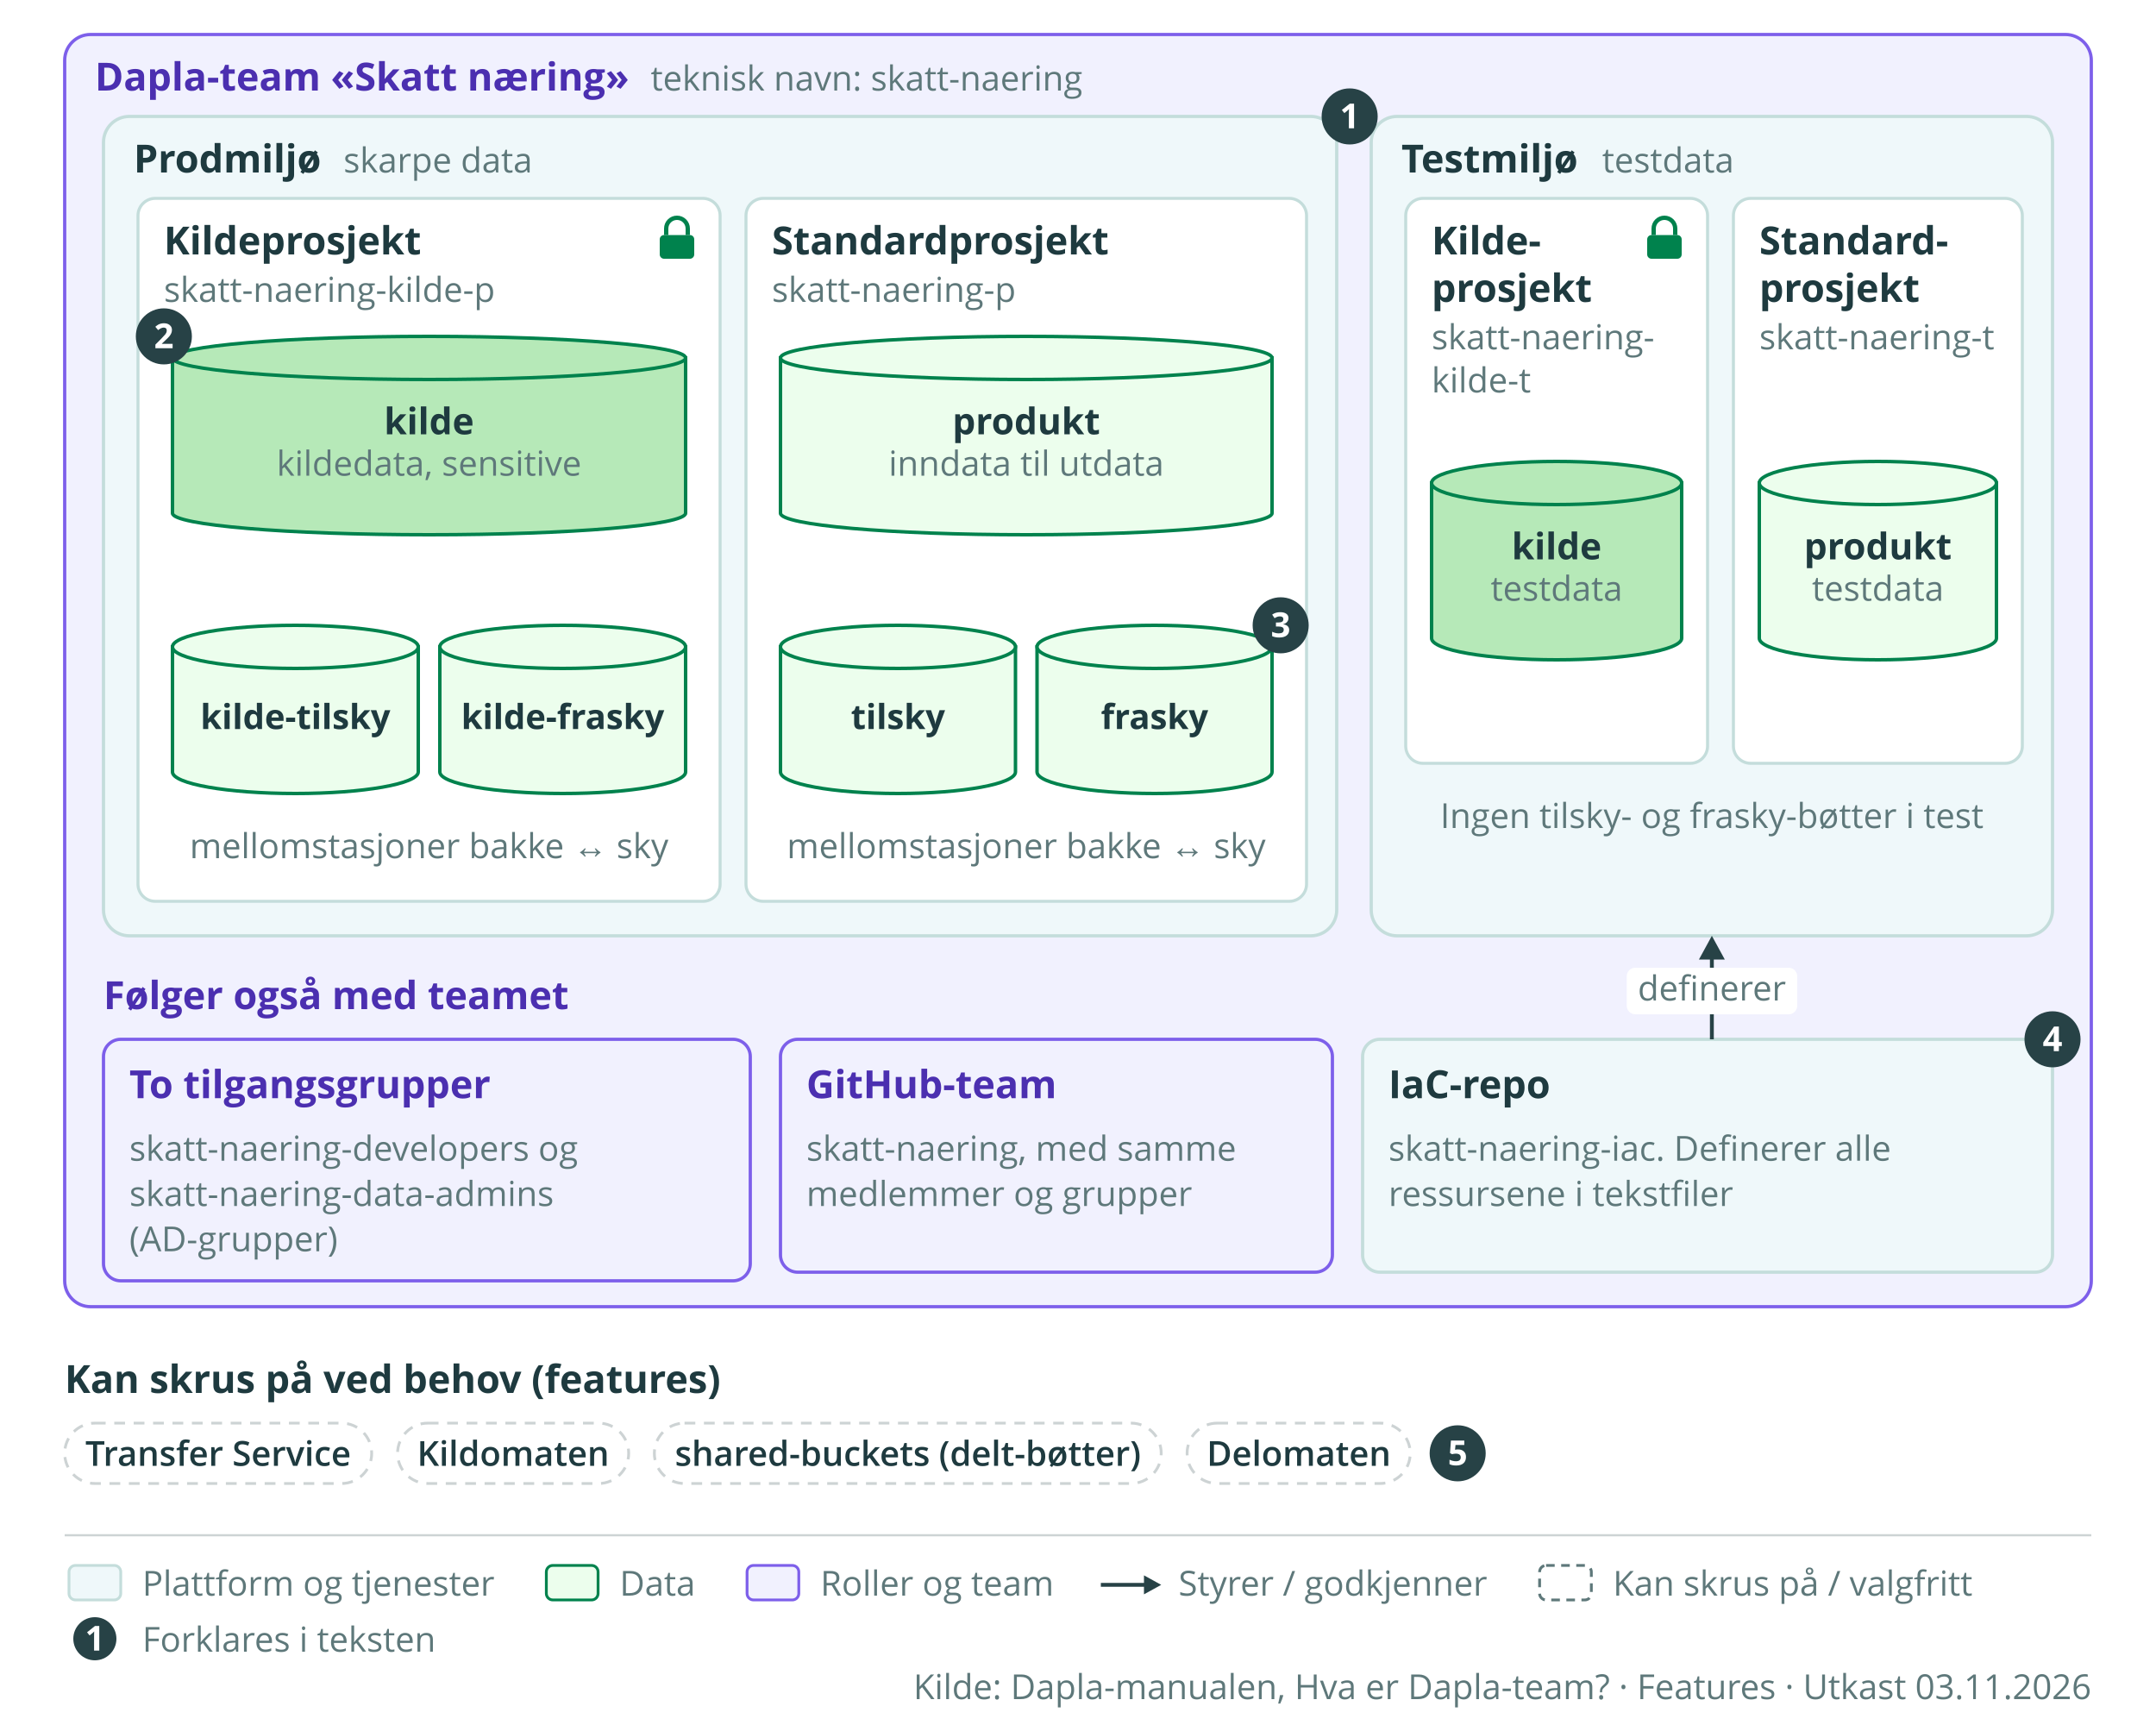
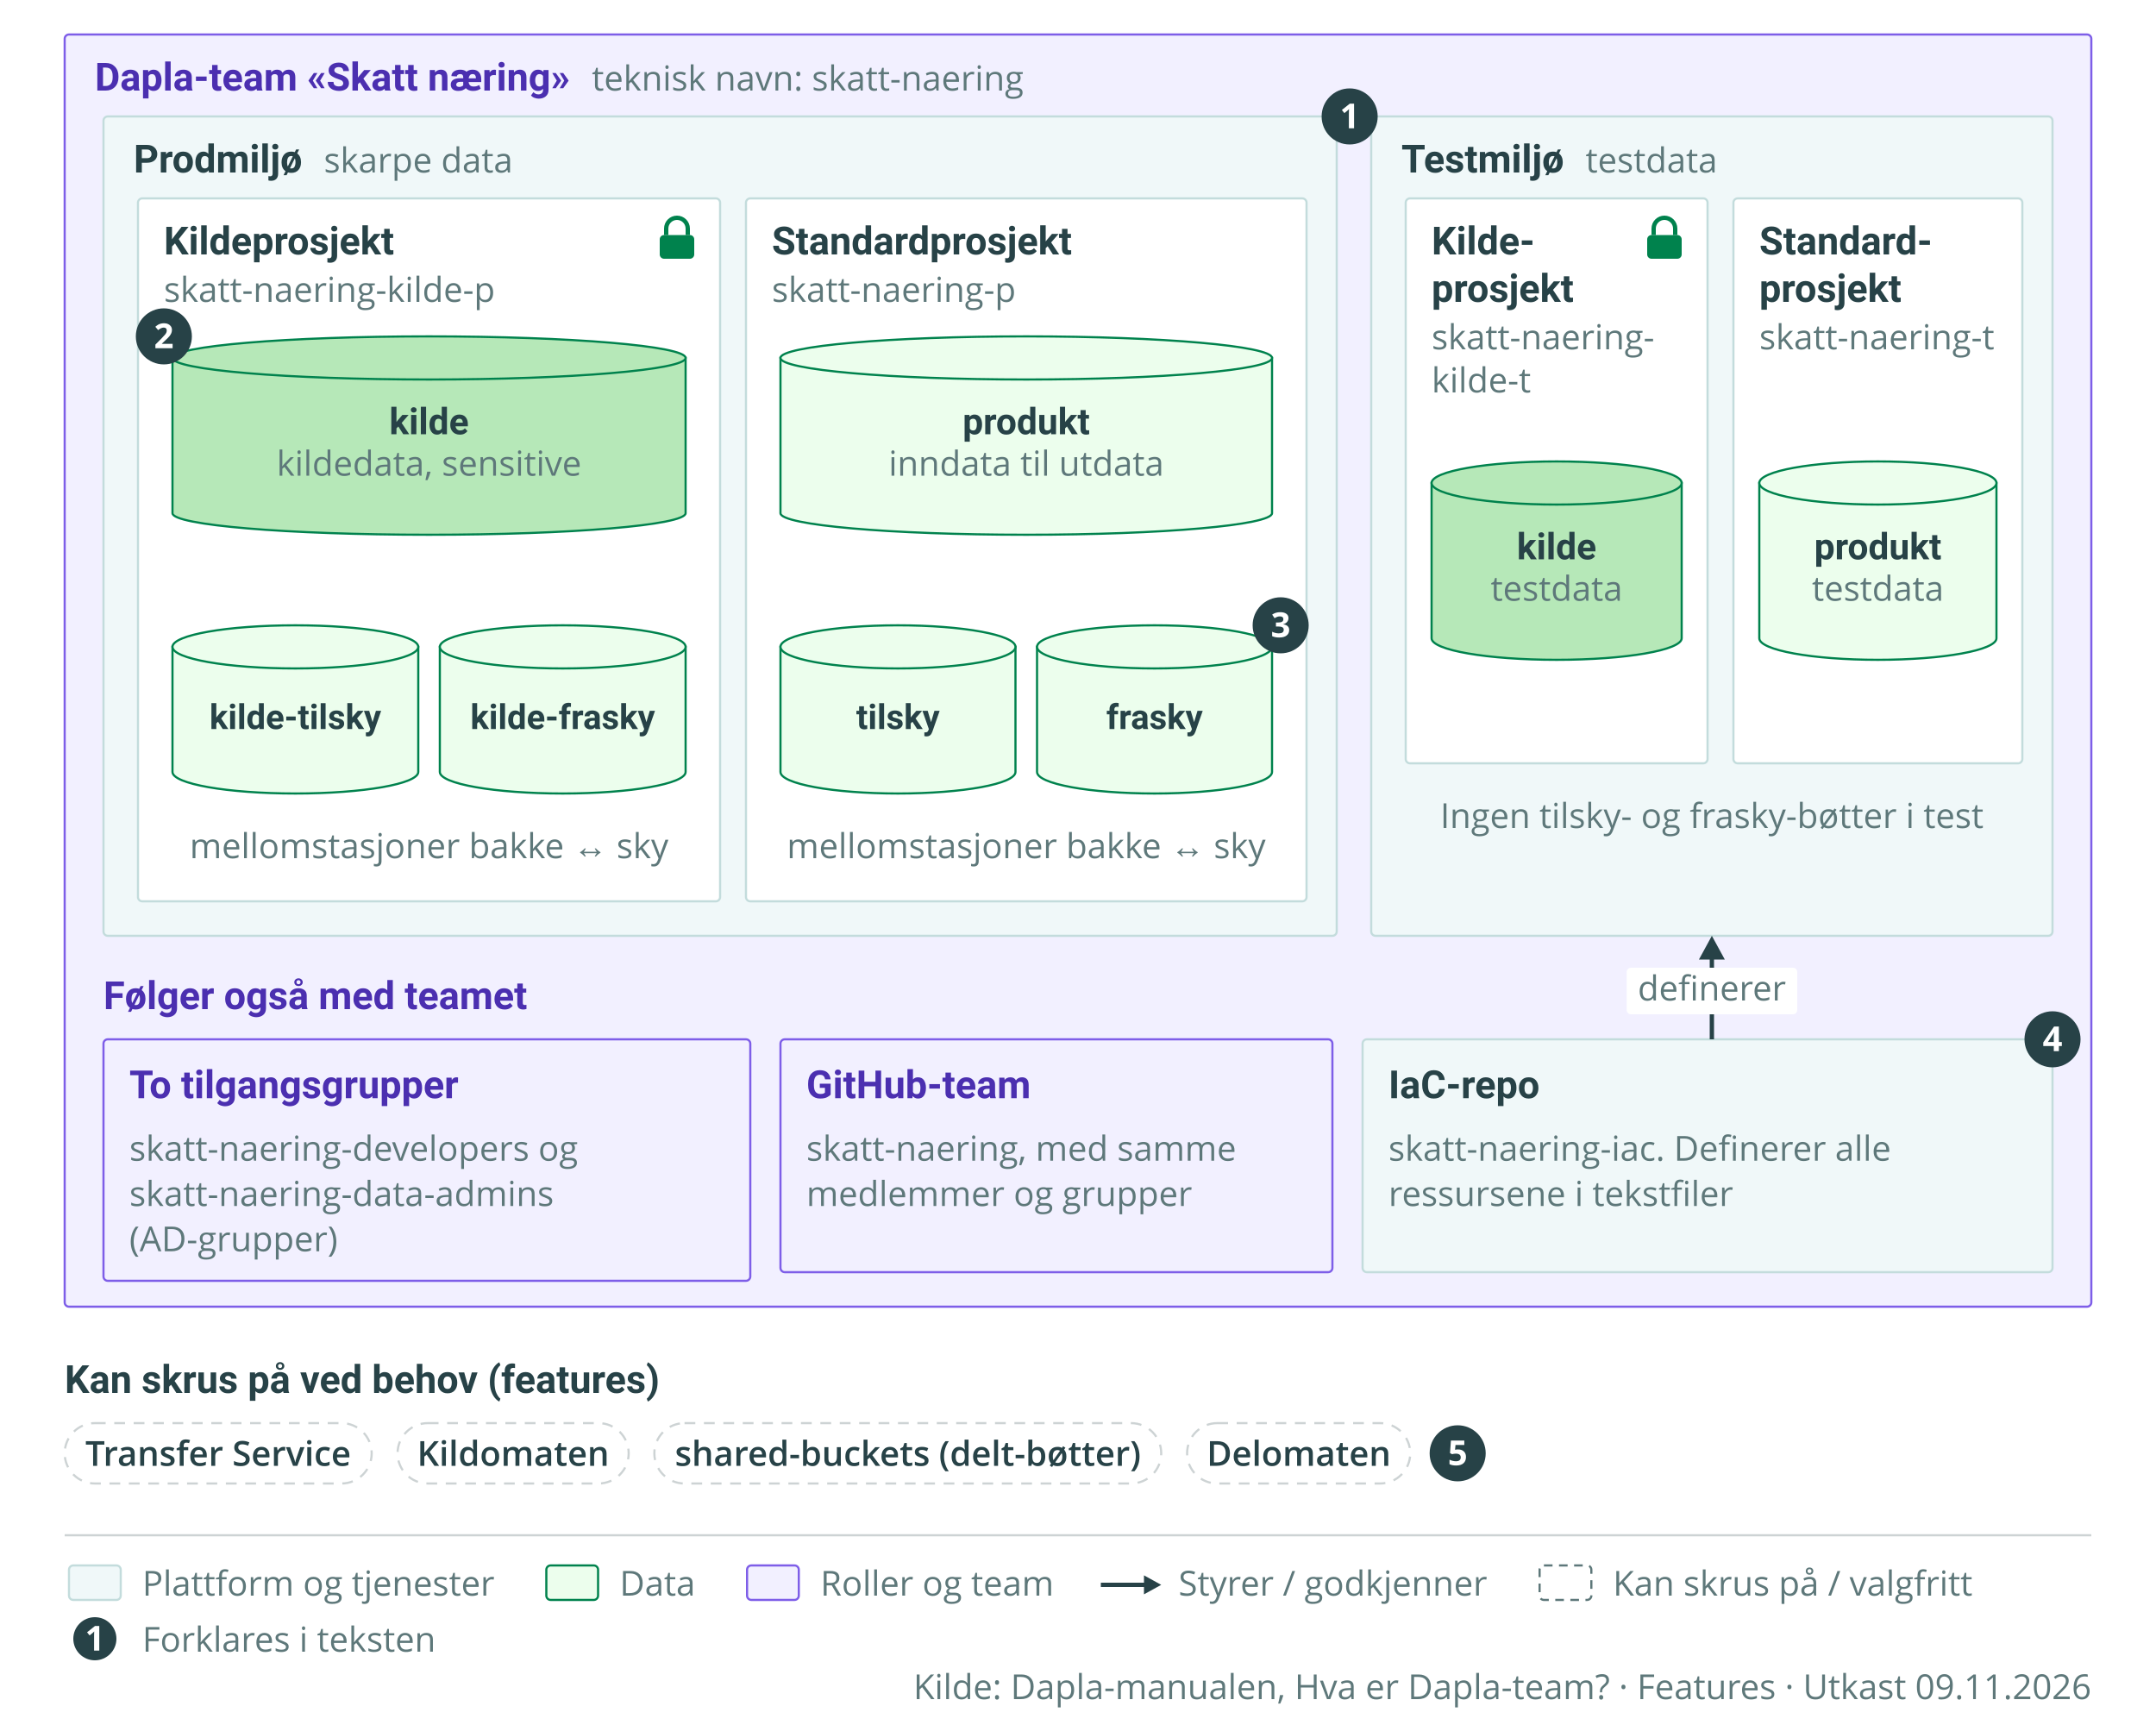
<svg xmlns="http://www.w3.org/2000/svg" viewBox="0 0 1000 800" width="1000" height="800">
  <rect x="0" y="0" width="1000" height="800" fill="#ffffff" />
-   <rect x="30.0" y="16.0" width="940.0" height="590.0" rx="12" fill="#f1f1fe" stroke="#7d5fea" stroke-width="1.5" />
-   <text x="44.0" y="42.0" font-family="Open Sans, Segoe UI, Arial, sans-serif" font-size="18" font-weight="700" fill="#4b2fb0" text-anchor="start">Dapla-team «Skatt næring»</text>
-   <text x="301.8" y="42.0" font-family="Open Sans, Segoe UI, Arial, sans-serif" font-size="16" font-weight="400" fill="#5e787a" text-anchor="start">teknisk navn: skatt-naering</text>
-   <rect x="48.0" y="54.0" width="572.0" height="380.0" rx="12" fill="#eff8fa" stroke="#c4dddb" stroke-width="1.5" />
-   <text x="62.0" y="80.0" font-family="Open Sans, Segoe UI, Arial, sans-serif" font-size="18" font-weight="700" fill="#1e3a3f" text-anchor="start">Prodmiljø</text>
-   <text x="159.3" y="80.0" font-family="Open Sans, Segoe UI, Arial, sans-serif" font-size="16" font-weight="400" fill="#5e787a" text-anchor="start">skarpe data</text>
-   <rect x="636.0" y="54.0" width="316.0" height="380.0" rx="12" fill="#eff8fa" stroke="#c4dddb" stroke-width="1.5" />
-   <text x="650.0" y="80.0" font-family="Open Sans, Segoe UI, Arial, sans-serif" font-size="18" font-weight="700" fill="#1e3a3f" text-anchor="start">Testmiljø</text>
-   <text x="743.1" y="80.0" font-family="Open Sans, Segoe UI, Arial, sans-serif" font-size="16" font-weight="400" fill="#5e787a" text-anchor="start">testdata</text>
-   <circle cx="626.0" cy="54.0" r="13" fill="#274246" />
+   <rect x="30.0" y="16.0" width="940.0" height="590.0" rx="2" fill="#f2f0ff" stroke="#7e5ee8" stroke-width="1" />
+   <text x="44.0" y="42.0" font-family="Roboto, Arial, sans-serif" font-size="18" font-weight="700" fill="#4b2fb0" text-anchor="start">Dapla-team «Skatt næring»</text>
+   <text x="274.5" y="42.0" font-family="Open Sans, Segoe UI, Arial, sans-serif" font-size="16" font-weight="400" fill="#5e787a" text-anchor="start">teknisk navn: skatt-naering</text>
+   <rect x="48.0" y="54.0" width="572.0" height="380.0" rx="2" fill="#f0f8f9" stroke="#c3dcdc" stroke-width="1" />
+   <text x="62.0" y="80.0" font-family="Roboto, Arial, sans-serif" font-size="18" font-weight="700" fill="#274247" text-anchor="start">Prodmiljø</text>
+   <text x="150.2" y="80.0" font-family="Open Sans, Segoe UI, Arial, sans-serif" font-size="16" font-weight="400" fill="#5e787a" text-anchor="start">skarpe data</text>
+   <rect x="636.0" y="54.0" width="316.0" height="380.0" rx="2" fill="#f0f8f9" stroke="#c3dcdc" stroke-width="1" />
+   <text x="650.0" y="80.0" font-family="Roboto, Arial, sans-serif" font-size="18" font-weight="700" fill="#274247" text-anchor="start">Testmiljø</text>
+   <text x="735.4" y="80.0" font-family="Open Sans, Segoe UI, Arial, sans-serif" font-size="16" font-weight="400" fill="#5e787a" text-anchor="start">testdata</text>
+   <circle cx="626.0" cy="54.0" r="13" fill="#274247" />
  <text x="626.0" y="59.5" font-family="Open Sans, Segoe UI, Arial, sans-serif" font-size="16" font-weight="700" fill="#ffffff" text-anchor="middle">1</text>
-   <rect x="64.0" y="92.0" width="270.0" height="326.0" rx="8" fill="#ffffff" stroke="#c4dddb" stroke-width="1.4" />
-   <text x="76.0" y="118.0" font-family="Open Sans, Segoe UI, Arial, sans-serif" font-size="18" font-weight="700" fill="#1e3a3f" text-anchor="start">Kildeprosjekt</text>
+   <rect x="64.0" y="92.0" width="270.0" height="326.0" rx="2" fill="#ffffff" stroke="#c3dcdc" stroke-width="1" />
+   <text x="76.0" y="118.0" font-family="Roboto, Arial, sans-serif" font-size="18" font-weight="700" fill="#274247" text-anchor="start">Kildeprosjekt</text>
  <text x="76.0" y="140.0" font-family="Open Sans, Segoe UI, Arial, sans-serif" font-size="16" font-weight="400" fill="#5e787a" text-anchor="start">skatt-naering-kilde-p</text>
  <path d="M309,109 L309,106 A5,5 0 0 1 319,106 L319,109" fill="none" stroke="#00824d" stroke-width="2" />
-   <rect x="306.0" y="109.0" width="16.0" height="11.0" rx="2" fill="#00824d" stroke="none" stroke-width="1.5" />
-   <path d="M80,166 L80,238 A119.0,10 0 0 0 318,238 L318,166 Z" fill="#b6e9b8" stroke="#00824d" stroke-width="1.6" />
-   <ellipse cx="199.0" cy="166.0" rx="119.0" ry="10.0" fill="#b6e9b8" stroke="#00824d" stroke-width="1.6" />
-   <text x="199.0" y="201.4" font-family="Open Sans, Segoe UI, Arial, sans-serif" font-size="17" font-weight="700" fill="#1e3a3f" text-anchor="middle">kilde</text>
+   <rect x="306.0" y="109.0" width="16.0" height="11.0" rx="2" fill="#00824d" stroke="none" stroke-width="1" />
+   <path d="M80,166 L80,238 A119.0,10 0 0 0 318,238 L318,166 Z" fill="#b6e8b8" stroke="#00824d" stroke-width="1" />
+   <ellipse cx="199.0" cy="166.0" rx="119.0" ry="10.0" fill="#b6e8b8" stroke="#00824d" stroke-width="1" />
+   <text x="199.0" y="201.4" font-family="Roboto, Arial, sans-serif" font-size="17" font-weight="700" fill="#274247" text-anchor="middle">kilde</text>
  <text x="199.0" y="220.6" font-family="Open Sans, Segoe UI, Arial, sans-serif" font-size="16" font-weight="400" fill="#5e787a" text-anchor="middle">kildedata, sensitive</text>
-   <path d="M80,300 L80,358 A57.0,10 0 0 0 194,358 L194,300 Z" fill="#ecfeed" stroke="#00824d" stroke-width="1.6" />
-   <ellipse cx="137.0" cy="300.0" rx="57.0" ry="10.0" fill="#ecfeed" stroke="#00824d" stroke-width="1.6" />
-   <text x="137.0" y="338.1" font-family="Open Sans, Segoe UI, Arial, sans-serif" font-size="16" font-weight="700" fill="#1e3a3f" text-anchor="middle">kilde-tilsky</text>
-   <path d="M204,300 L204,358 A57.0,10 0 0 0 318,358 L318,300 Z" fill="#ecfeed" stroke="#00824d" stroke-width="1.6" />
-   <ellipse cx="261.0" cy="300.0" rx="57.0" ry="10.0" fill="#ecfeed" stroke="#00824d" stroke-width="1.6" />
-   <text x="261.0" y="338.1" font-family="Open Sans, Segoe UI, Arial, sans-serif" font-size="16" font-weight="700" fill="#1e3a3f" text-anchor="middle">kilde-frasky</text>
+   <path d="M80,300 L80,358 A57.0,10 0 0 0 194,358 L194,300 Z" fill="#ecfeed" stroke="#00824d" stroke-width="1" />
+   <ellipse cx="137.0" cy="300.0" rx="57.0" ry="10.0" fill="#ecfeed" stroke="#00824d" stroke-width="1" />
+   <text x="137.0" y="338.1" font-family="Roboto, Arial, sans-serif" font-size="16" font-weight="700" fill="#274247" text-anchor="middle">kilde-tilsky</text>
+   <path d="M204,300 L204,358 A57.0,10 0 0 0 318,358 L318,300 Z" fill="#ecfeed" stroke="#00824d" stroke-width="1" />
+   <ellipse cx="261.0" cy="300.0" rx="57.0" ry="10.0" fill="#ecfeed" stroke="#00824d" stroke-width="1" />
+   <text x="261.0" y="338.1" font-family="Roboto, Arial, sans-serif" font-size="16" font-weight="700" fill="#274247" text-anchor="middle">kilde-frasky</text>
  <text x="199.0" y="398.0" font-family="Open Sans, Segoe UI, Arial, sans-serif" font-size="16" font-weight="400" fill="#5e787a" text-anchor="middle">mellomstasjoner bakke ↔ sky</text>
-   <circle cx="76.0" cy="156.0" r="13" fill="#274246" />
+   <circle cx="76.0" cy="156.0" r="13" fill="#274247" />
  <text x="76.0" y="161.5" font-family="Open Sans, Segoe UI, Arial, sans-serif" font-size="16" font-weight="700" fill="#ffffff" text-anchor="middle">2</text>
-   <rect x="346.0" y="92.0" width="260.0" height="326.0" rx="8" fill="#ffffff" stroke="#c4dddb" stroke-width="1.4" />
-   <text x="358.0" y="118.0" font-family="Open Sans, Segoe UI, Arial, sans-serif" font-size="18" font-weight="700" fill="#1e3a3f" text-anchor="start">Standardprosjekt</text>
+   <rect x="346.0" y="92.0" width="260.0" height="326.0" rx="2" fill="#ffffff" stroke="#c3dcdc" stroke-width="1" />
+   <text x="358.0" y="118.0" font-family="Roboto, Arial, sans-serif" font-size="18" font-weight="700" fill="#274247" text-anchor="start">Standardprosjekt</text>
  <text x="358.0" y="140.0" font-family="Open Sans, Segoe UI, Arial, sans-serif" font-size="16" font-weight="400" fill="#5e787a" text-anchor="start">skatt-naering-p</text>
-   <path d="M362,166 L362,238 A114.0,10 0 0 0 590,238 L590,166 Z" fill="#ecfeed" stroke="#00824d" stroke-width="1.6" />
-   <ellipse cx="476.0" cy="166.0" rx="114.0" ry="10.0" fill="#ecfeed" stroke="#00824d" stroke-width="1.6" />
-   <text x="476.0" y="201.4" font-family="Open Sans, Segoe UI, Arial, sans-serif" font-size="17" font-weight="700" fill="#1e3a3f" text-anchor="middle">produkt</text>
+   <path d="M362,166 L362,238 A114.0,10 0 0 0 590,238 L590,166 Z" fill="#ecfeed" stroke="#00824d" stroke-width="1" />
+   <ellipse cx="476.0" cy="166.0" rx="114.0" ry="10.0" fill="#ecfeed" stroke="#00824d" stroke-width="1" />
+   <text x="476.0" y="201.4" font-family="Roboto, Arial, sans-serif" font-size="17" font-weight="700" fill="#274247" text-anchor="middle">produkt</text>
  <text x="476.0" y="220.6" font-family="Open Sans, Segoe UI, Arial, sans-serif" font-size="16" font-weight="400" fill="#5e787a" text-anchor="middle">inndata til utdata</text>
-   <path d="M362,300 L362,358 A54.5,10 0 0 0 471,358 L471,300 Z" fill="#ecfeed" stroke="#00824d" stroke-width="1.6" />
-   <ellipse cx="416.5" cy="300.0" rx="54.5" ry="10.0" fill="#ecfeed" stroke="#00824d" stroke-width="1.6" />
-   <text x="416.5" y="338.1" font-family="Open Sans, Segoe UI, Arial, sans-serif" font-size="16" font-weight="700" fill="#1e3a3f" text-anchor="middle">tilsky</text>
-   <path d="M481,300 L481,358 A54.5,10 0 0 0 590,358 L590,300 Z" fill="#ecfeed" stroke="#00824d" stroke-width="1.6" />
-   <ellipse cx="535.5" cy="300.0" rx="54.5" ry="10.0" fill="#ecfeed" stroke="#00824d" stroke-width="1.6" />
-   <text x="535.5" y="338.1" font-family="Open Sans, Segoe UI, Arial, sans-serif" font-size="16" font-weight="700" fill="#1e3a3f" text-anchor="middle">frasky</text>
+   <path d="M362,300 L362,358 A54.5,10 0 0 0 471,358 L471,300 Z" fill="#ecfeed" stroke="#00824d" stroke-width="1" />
+   <ellipse cx="416.5" cy="300.0" rx="54.5" ry="10.0" fill="#ecfeed" stroke="#00824d" stroke-width="1" />
+   <text x="416.5" y="338.1" font-family="Roboto, Arial, sans-serif" font-size="16" font-weight="700" fill="#274247" text-anchor="middle">tilsky</text>
+   <path d="M481,300 L481,358 A54.5,10 0 0 0 590,358 L590,300 Z" fill="#ecfeed" stroke="#00824d" stroke-width="1" />
+   <ellipse cx="535.5" cy="300.0" rx="54.5" ry="10.0" fill="#ecfeed" stroke="#00824d" stroke-width="1" />
+   <text x="535.5" y="338.1" font-family="Roboto, Arial, sans-serif" font-size="16" font-weight="700" fill="#274247" text-anchor="middle">frasky</text>
  <text x="476.0" y="398.0" font-family="Open Sans, Segoe UI, Arial, sans-serif" font-size="16" font-weight="400" fill="#5e787a" text-anchor="middle">mellomstasjoner bakke ↔ sky</text>
-   <circle cx="594.0" cy="290.0" r="13" fill="#274246" />
+   <circle cx="594.0" cy="290.0" r="13" fill="#274247" />
  <text x="594.0" y="295.5" font-family="Open Sans, Segoe UI, Arial, sans-serif" font-size="16" font-weight="700" fill="#ffffff" text-anchor="middle">3</text>
-   <rect x="652.0" y="92.0" width="140.0" height="262.0" rx="8" fill="#ffffff" stroke="#c4dddb" stroke-width="1.4" />
-   <text x="664.0" y="118.0" font-family="Open Sans, Segoe UI, Arial, sans-serif" font-size="18" font-weight="700" fill="#1e3a3f" text-anchor="start">Kilde-</text>
-   <text x="664.0" y="140.0" font-family="Open Sans, Segoe UI, Arial, sans-serif" font-size="18" font-weight="700" fill="#1e3a3f" text-anchor="start">prosjekt</text>
+   <rect x="652.0" y="92.0" width="140.0" height="262.0" rx="2" fill="#ffffff" stroke="#c3dcdc" stroke-width="1" />
+   <text x="664.0" y="118.0" font-family="Roboto, Arial, sans-serif" font-size="18" font-weight="700" fill="#274247" text-anchor="start">Kilde-</text>
+   <text x="664.0" y="140.0" font-family="Roboto, Arial, sans-serif" font-size="18" font-weight="700" fill="#274247" text-anchor="start">prosjekt</text>
  <text x="664.0" y="162.0" font-family="Open Sans, Segoe UI, Arial, sans-serif" font-size="16" font-weight="400" fill="#5e787a" text-anchor="start">skatt-naering-</text>
  <text x="664.0" y="182.0" font-family="Open Sans, Segoe UI, Arial, sans-serif" font-size="16" font-weight="400" fill="#5e787a" text-anchor="start">kilde-t</text>
  <path d="M767,109 L767,106 A5,5 0 0 1 777,106 L777,109" fill="none" stroke="#00824d" stroke-width="2" />
-   <rect x="764.0" y="109.0" width="16.0" height="11.0" rx="2" fill="#00824d" stroke="none" stroke-width="1.5" />
-   <rect x="804.0" y="92.0" width="134.0" height="262.0" rx="8" fill="#ffffff" stroke="#c4dddb" stroke-width="1.4" />
-   <text x="816.0" y="118.0" font-family="Open Sans, Segoe UI, Arial, sans-serif" font-size="18" font-weight="700" fill="#1e3a3f" text-anchor="start">Standard-</text>
-   <text x="816.0" y="140.0" font-family="Open Sans, Segoe UI, Arial, sans-serif" font-size="18" font-weight="700" fill="#1e3a3f" text-anchor="start">prosjekt</text>
+   <rect x="764.0" y="109.0" width="16.0" height="11.0" rx="2" fill="#00824d" stroke="none" stroke-width="1" />
+   <rect x="804.0" y="92.0" width="134.0" height="262.0" rx="2" fill="#ffffff" stroke="#c3dcdc" stroke-width="1" />
+   <text x="816.0" y="118.0" font-family="Roboto, Arial, sans-serif" font-size="18" font-weight="700" fill="#274247" text-anchor="start">Standard-</text>
+   <text x="816.0" y="140.0" font-family="Roboto, Arial, sans-serif" font-size="18" font-weight="700" fill="#274247" text-anchor="start">prosjekt</text>
  <text x="816.0" y="162.0" font-family="Open Sans, Segoe UI, Arial, sans-serif" font-size="16" font-weight="400" fill="#5e787a" text-anchor="start">skatt-naering-t</text>
-   <path d="M664,224 L664,296 A58.0,10 0 0 0 780,296 L780,224 Z" fill="#b6e9b8" stroke="#00824d" stroke-width="1.6" />
-   <ellipse cx="722.0" cy="224.0" rx="58.0" ry="10.0" fill="#b6e9b8" stroke="#00824d" stroke-width="1.6" />
-   <text x="722.0" y="259.4" font-family="Open Sans, Segoe UI, Arial, sans-serif" font-size="17" font-weight="700" fill="#1e3a3f" text-anchor="middle">kilde</text>
+   <path d="M664,224 L664,296 A58.0,10 0 0 0 780,296 L780,224 Z" fill="#b6e8b8" stroke="#00824d" stroke-width="1" />
+   <ellipse cx="722.0" cy="224.0" rx="58.0" ry="10.0" fill="#b6e8b8" stroke="#00824d" stroke-width="1" />
+   <text x="722.0" y="259.4" font-family="Roboto, Arial, sans-serif" font-size="17" font-weight="700" fill="#274247" text-anchor="middle">kilde</text>
  <text x="722.0" y="278.6" font-family="Open Sans, Segoe UI, Arial, sans-serif" font-size="16" font-weight="400" fill="#5e787a" text-anchor="middle">testdata</text>
-   <path d="M816,224 L816,296 A55.0,10 0 0 0 926,296 L926,224 Z" fill="#ecfeed" stroke="#00824d" stroke-width="1.6" />
-   <ellipse cx="871.0" cy="224.0" rx="55.0" ry="10.0" fill="#ecfeed" stroke="#00824d" stroke-width="1.6" />
-   <text x="871.0" y="259.4" font-family="Open Sans, Segoe UI, Arial, sans-serif" font-size="17" font-weight="700" fill="#1e3a3f" text-anchor="middle">produkt</text>
+   <path d="M816,224 L816,296 A55.0,10 0 0 0 926,296 L926,224 Z" fill="#ecfeed" stroke="#00824d" stroke-width="1" />
+   <ellipse cx="871.0" cy="224.0" rx="55.0" ry="10.0" fill="#ecfeed" stroke="#00824d" stroke-width="1" />
+   <text x="871.0" y="259.4" font-family="Roboto, Arial, sans-serif" font-size="17" font-weight="700" fill="#274247" text-anchor="middle">produkt</text>
  <text x="871.0" y="278.6" font-family="Open Sans, Segoe UI, Arial, sans-serif" font-size="16" font-weight="400" fill="#5e787a" text-anchor="middle">testdata</text>
  <text x="794.0" y="384.0" font-family="Open Sans, Segoe UI, Arial, sans-serif" font-size="16" font-weight="400" fill="#5e787a" text-anchor="middle">Ingen tilsky- og frasky-bøtter i test</text>
-   <text x="48.0" y="468.0" font-family="Open Sans, Segoe UI, Arial, sans-serif" font-size="18" font-weight="700" fill="#4b2fb0" text-anchor="start">Følger også med teamet</text>
-   <rect x="48.0" y="482.0" width="300.0" height="112.0" rx="8" fill="#f1f1fe" stroke="#7d5fea" stroke-width="1.5" />
-   <text x="60.0" y="509.3" font-family="Open Sans, Segoe UI, Arial, sans-serif" font-size="18" font-weight="700" fill="#4b2fb0" text-anchor="start">To tilgangsgrupper</text>
+   <text x="48.0" y="468.0" font-family="Roboto, Arial, sans-serif" font-size="18" font-weight="700" fill="#4b2fb0" text-anchor="start">Følger også med teamet</text>
+   <rect x="48.0" y="482.0" width="300.0" height="112.0" rx="2" fill="#f2f0ff" stroke="#7e5ee8" stroke-width="1" />
+   <text x="60.0" y="509.3" font-family="Roboto, Arial, sans-serif" font-size="18" font-weight="700" fill="#4b2fb0" text-anchor="start">To tilgangsgrupper</text>
  <text x="60.0" y="538.3" font-family="Open Sans, Segoe UI, Arial, sans-serif" font-size="16" font-weight="400" fill="#5e787a" text-anchor="start">skatt-naering-developers og</text>
  <text x="60.0" y="559.3" font-family="Open Sans, Segoe UI, Arial, sans-serif" font-size="16" font-weight="400" fill="#5e787a" text-anchor="start">skatt-naering-data-admins</text>
  <text x="60.0" y="580.3" font-family="Open Sans, Segoe UI, Arial, sans-serif" font-size="16" font-weight="400" fill="#5e787a" text-anchor="start">(AD-grupper)</text>
-   <rect x="362.0" y="482.0" width="256.0" height="108.0" rx="8" fill="#f1f1fe" stroke="#7d5fea" stroke-width="1.5" />
-   <text x="374.0" y="509.3" font-family="Open Sans, Segoe UI, Arial, sans-serif" font-size="18" font-weight="700" fill="#4b2fb0" text-anchor="start">GitHub-team</text>
+   <rect x="362.0" y="482.0" width="256.0" height="108.0" rx="2" fill="#f2f0ff" stroke="#7e5ee8" stroke-width="1" />
+   <text x="374.0" y="509.3" font-family="Roboto, Arial, sans-serif" font-size="18" font-weight="700" fill="#4b2fb0" text-anchor="start">GitHub-team</text>
  <text x="374.0" y="538.3" font-family="Open Sans, Segoe UI, Arial, sans-serif" font-size="16" font-weight="400" fill="#5e787a" text-anchor="start">skatt-naering, med samme</text>
  <text x="374.0" y="559.3" font-family="Open Sans, Segoe UI, Arial, sans-serif" font-size="16" font-weight="400" fill="#5e787a" text-anchor="start">medlemmer og grupper</text>
-   <rect x="632.0" y="482.0" width="320.0" height="108.0" rx="8" fill="#eff8fa" stroke="#c4dddb" stroke-width="1.5" />
-   <text x="644.0" y="509.3" font-family="Open Sans, Segoe UI, Arial, sans-serif" font-size="18" font-weight="700" fill="#1e3a3f" text-anchor="start">IaC-repo</text>
+   <rect x="632.0" y="482.0" width="320.0" height="108.0" rx="2" fill="#f0f8f9" stroke="#c3dcdc" stroke-width="1" />
+   <text x="644.0" y="509.3" font-family="Roboto, Arial, sans-serif" font-size="18" font-weight="700" fill="#274247" text-anchor="start">IaC-repo</text>
  <text x="644.0" y="538.3" font-family="Open Sans, Segoe UI, Arial, sans-serif" font-size="16" font-weight="400" fill="#5e787a" text-anchor="start">skatt-naering-iac. Definerer alle</text>
  <text x="644.0" y="559.3" font-family="Open Sans, Segoe UI, Arial, sans-serif" font-size="16" font-weight="400" fill="#5e787a" text-anchor="start">ressursene i tekstfiler</text>
-   <circle cx="952.0" cy="482.0" r="13" fill="#274246" />
+   <circle cx="952.0" cy="482.0" r="13" fill="#274247" />
  <text x="952.0" y="487.5" font-family="Open Sans, Segoe UI, Arial, sans-serif" font-size="16" font-weight="700" fill="#ffffff" text-anchor="middle">4</text>
-   <polyline points="794.0,482.0 794.0,442.8" fill="none" stroke="#274246" stroke-width="1.8" stroke-linejoin="round" />
-   <polygon points="794.0,434.0 788.0,445.0 800.0,445.0" fill="#274246" stroke="none" stroke-width="1" />
-   <rect x="754.5" y="448.8" width="79.1" height="21.6" rx="4" fill="#ffffff" stroke="none" stroke-width="1.5" />
+   <polyline points="794.0,482.0 794.0,442.8" fill="none" stroke="#274247" stroke-width="2" stroke-linejoin="round" />
+   <polygon points="794.0,434.0 788.0,445.0 800.0,445.0" fill="#274247" stroke="none" stroke-width="1" />
+   <rect x="754.5" y="448.8" width="79.1" height="21.6" rx="2" fill="#ffffff" stroke="none" stroke-width="1" />
  <text x="794.0" y="464.0" font-family="Open Sans, Segoe UI, Arial, sans-serif" font-size="16" font-weight="400" fill="#5e787a" text-anchor="middle">definerer</text>
-   <text x="30.0" y="646.0" font-family="Open Sans, Segoe UI, Arial, sans-serif" font-size="18" font-weight="700" fill="#1e3a3f" text-anchor="start">Kan skrus på ved behov (features)</text>
-   <rect x="30.0" y="660.0" width="142.4" height="28.0" rx="14.0" fill="#ffffff" stroke="#cdd3d4" stroke-width="1.3" stroke-dasharray="5 4" />
-   <text x="101.2" y="679.8" font-family="Open Sans, Segoe UI, Arial, sans-serif" font-size="16" font-weight="600" fill="#1e3a3f" text-anchor="middle">Transfer Service</text>
-   <rect x="184.4" y="660.0" width="107.2" height="28.0" rx="14.0" fill="#ffffff" stroke="#cdd3d4" stroke-width="1.3" stroke-dasharray="5 4" />
-   <text x="238.0" y="679.8" font-family="Open Sans, Segoe UI, Arial, sans-serif" font-size="16" font-weight="600" fill="#1e3a3f" text-anchor="middle">Kildomaten</text>
-   <rect x="303.5" y="660.0" width="235.1" height="28.0" rx="14.0" fill="#ffffff" stroke="#cdd3d4" stroke-width="1.3" stroke-dasharray="5 4" />
-   <text x="421.1" y="679.8" font-family="Open Sans, Segoe UI, Arial, sans-serif" font-size="16" font-weight="600" fill="#1e3a3f" text-anchor="middle">shared-buckets (delt-bøtter)</text>
-   <rect x="550.6" y="660.0" width="103.5" height="28.0" rx="14.0" fill="#ffffff" stroke="#cdd3d4" stroke-width="1.3" stroke-dasharray="5 4" />
-   <text x="602.4" y="679.8" font-family="Open Sans, Segoe UI, Arial, sans-serif" font-size="16" font-weight="600" fill="#1e3a3f" text-anchor="middle">Delomaten</text>
-   <circle cx="676.1" cy="674.0" r="13" fill="#274246" />
+   <text x="30.0" y="646.0" font-family="Roboto, Arial, sans-serif" font-size="18" font-weight="700" fill="#274247" text-anchor="start">Kan skrus på ved behov (features)</text>
+   <rect x="30.0" y="660.0" width="142.4" height="28.0" rx="14.0" fill="#ffffff" stroke="#cdd3d4" stroke-width="1" stroke-dasharray="5 4" />
+   <text x="101.2" y="679.8" font-family="Open Sans, Segoe UI, Arial, sans-serif" font-size="16" font-weight="600" fill="#274247" text-anchor="middle">Transfer Service</text>
+   <rect x="184.4" y="660.0" width="107.2" height="28.0" rx="14.0" fill="#ffffff" stroke="#cdd3d4" stroke-width="1" stroke-dasharray="5 4" />
+   <text x="238.0" y="679.8" font-family="Open Sans, Segoe UI, Arial, sans-serif" font-size="16" font-weight="600" fill="#274247" text-anchor="middle">Kildomaten</text>
+   <rect x="303.5" y="660.0" width="235.1" height="28.0" rx="14.0" fill="#ffffff" stroke="#cdd3d4" stroke-width="1" stroke-dasharray="5 4" />
+   <text x="421.1" y="679.8" font-family="Open Sans, Segoe UI, Arial, sans-serif" font-size="16" font-weight="600" fill="#274247" text-anchor="middle">shared-buckets (delt-bøtter)</text>
+   <rect x="550.6" y="660.0" width="103.5" height="28.0" rx="14.0" fill="#ffffff" stroke="#cdd3d4" stroke-width="1" stroke-dasharray="5 4" />
+   <text x="602.4" y="679.8" font-family="Open Sans, Segoe UI, Arial, sans-serif" font-size="16" font-weight="600" fill="#274247" text-anchor="middle">Delomaten</text>
+   <circle cx="676.1" cy="674.0" r="13" fill="#274247" />
  <text x="676.1" y="679.5" font-family="Open Sans, Segoe UI, Arial, sans-serif" font-size="16" font-weight="700" fill="#ffffff" text-anchor="middle">5</text>
  <line x1="30.0" y1="712.0" x2="970.0" y2="712.0" stroke="#cdd3d4" stroke-width="1" />
-   <rect x="32.0" y="726.0" width="24.0" height="16.0" rx="3" fill="#eff8fa" stroke="#c4dddb" stroke-width="1.3" />
+   <rect x="32.0" y="726.0" width="24.0" height="16.0" rx="2" fill="#f0f8f9" stroke="#c3dcdc" stroke-width="1" />
  <text x="66.0" y="740.0" font-family="Open Sans, Segoe UI, Arial, sans-serif" font-size="16" font-weight="400" fill="#5e787a" text-anchor="start">Plattform og tjenester</text>
-   <rect x="253.4" y="726.0" width="24.0" height="16.0" rx="3" fill="#ecfeed" stroke="#00824d" stroke-width="1.3" />
+   <rect x="253.4" y="726.0" width="24.0" height="16.0" rx="2" fill="#ecfeed" stroke="#00824d" stroke-width="1" />
  <text x="287.4" y="740.0" font-family="Open Sans, Segoe UI, Arial, sans-serif" font-size="16" font-weight="400" fill="#5e787a" text-anchor="start">Data</text>
-   <rect x="346.5" y="726.0" width="24.0" height="16.0" rx="3" fill="#f1f1fe" stroke="#7d5fea" stroke-width="1.3" />
+   <rect x="346.5" y="726.0" width="24.0" height="16.0" rx="2" fill="#f2f0ff" stroke="#7e5ee8" stroke-width="1" />
  <text x="380.5" y="740.0" font-family="Open Sans, Segoe UI, Arial, sans-serif" font-size="16" font-weight="400" fill="#5e787a" text-anchor="start">Roller og team</text>
-   <polyline points="510.6,735.0 532.2,735.0" fill="none" stroke="#274246" stroke-width="1.8" stroke-linejoin="round" />
-   <polygon points="538.6,735.0 530.6,730.6 530.6,739.4" fill="#274246" stroke="none" stroke-width="1" />
+   <polyline points="510.6,735.0 532.2,735.0" fill="none" stroke="#274247" stroke-width="2" stroke-linejoin="round" />
+   <polygon points="538.6,735.0 530.6,730.6 530.6,739.4" fill="#274247" stroke="none" stroke-width="1" />
  <text x="546.6" y="740.0" font-family="Open Sans, Segoe UI, Arial, sans-serif" font-size="16" font-weight="400" fill="#5e787a" text-anchor="start">Styrer / godkjenner</text>
-   <rect x="714.1" y="726.0" width="24.0" height="16.0" rx="3" fill="#ffffff" stroke="#5e787a" stroke-width="1.3" stroke-dasharray="4 3" />
+   <rect x="714.1" y="726.0" width="24.0" height="16.0" rx="2" fill="#ffffff" stroke="#5e787a" stroke-width="1" stroke-dasharray="4 3" />
  <text x="748.1" y="740.0" font-family="Open Sans, Segoe UI, Arial, sans-serif" font-size="16" font-weight="400" fill="#5e787a" text-anchor="start">Kan skrus på / valgfritt</text>
-   <circle cx="44.0" cy="760.0" r="10" fill="#274246" />
+   <circle cx="44.0" cy="760.0" r="10" fill="#274247" />
  <text x="44.0" y="765.5" font-family="Open Sans, Segoe UI, Arial, sans-serif" font-size="16" font-weight="700" fill="#ffffff" text-anchor="middle">1</text>
  <text x="66.0" y="766.0" font-family="Open Sans, Segoe UI, Arial, sans-serif" font-size="16" font-weight="400" fill="#5e787a" text-anchor="start">Forklares i teksten</text>
-   <text x="970.0" y="788.0" font-family="Open Sans, Segoe UI, Arial, sans-serif" font-size="16" font-weight="400" fill="#5e787a" text-anchor="end">Kilde: Dapla-manualen, Hva er Dapla-team? · Features · Utkast 03.11.2026</text>
+   <text x="970.0" y="788.0" font-family="Open Sans, Segoe UI, Arial, sans-serif" font-size="16" font-weight="400" fill="#5e787a" text-anchor="end">Kilde: Dapla-manualen, Hva er Dapla-team? · Features · Utkast 09.11.2026</text>
</svg>
